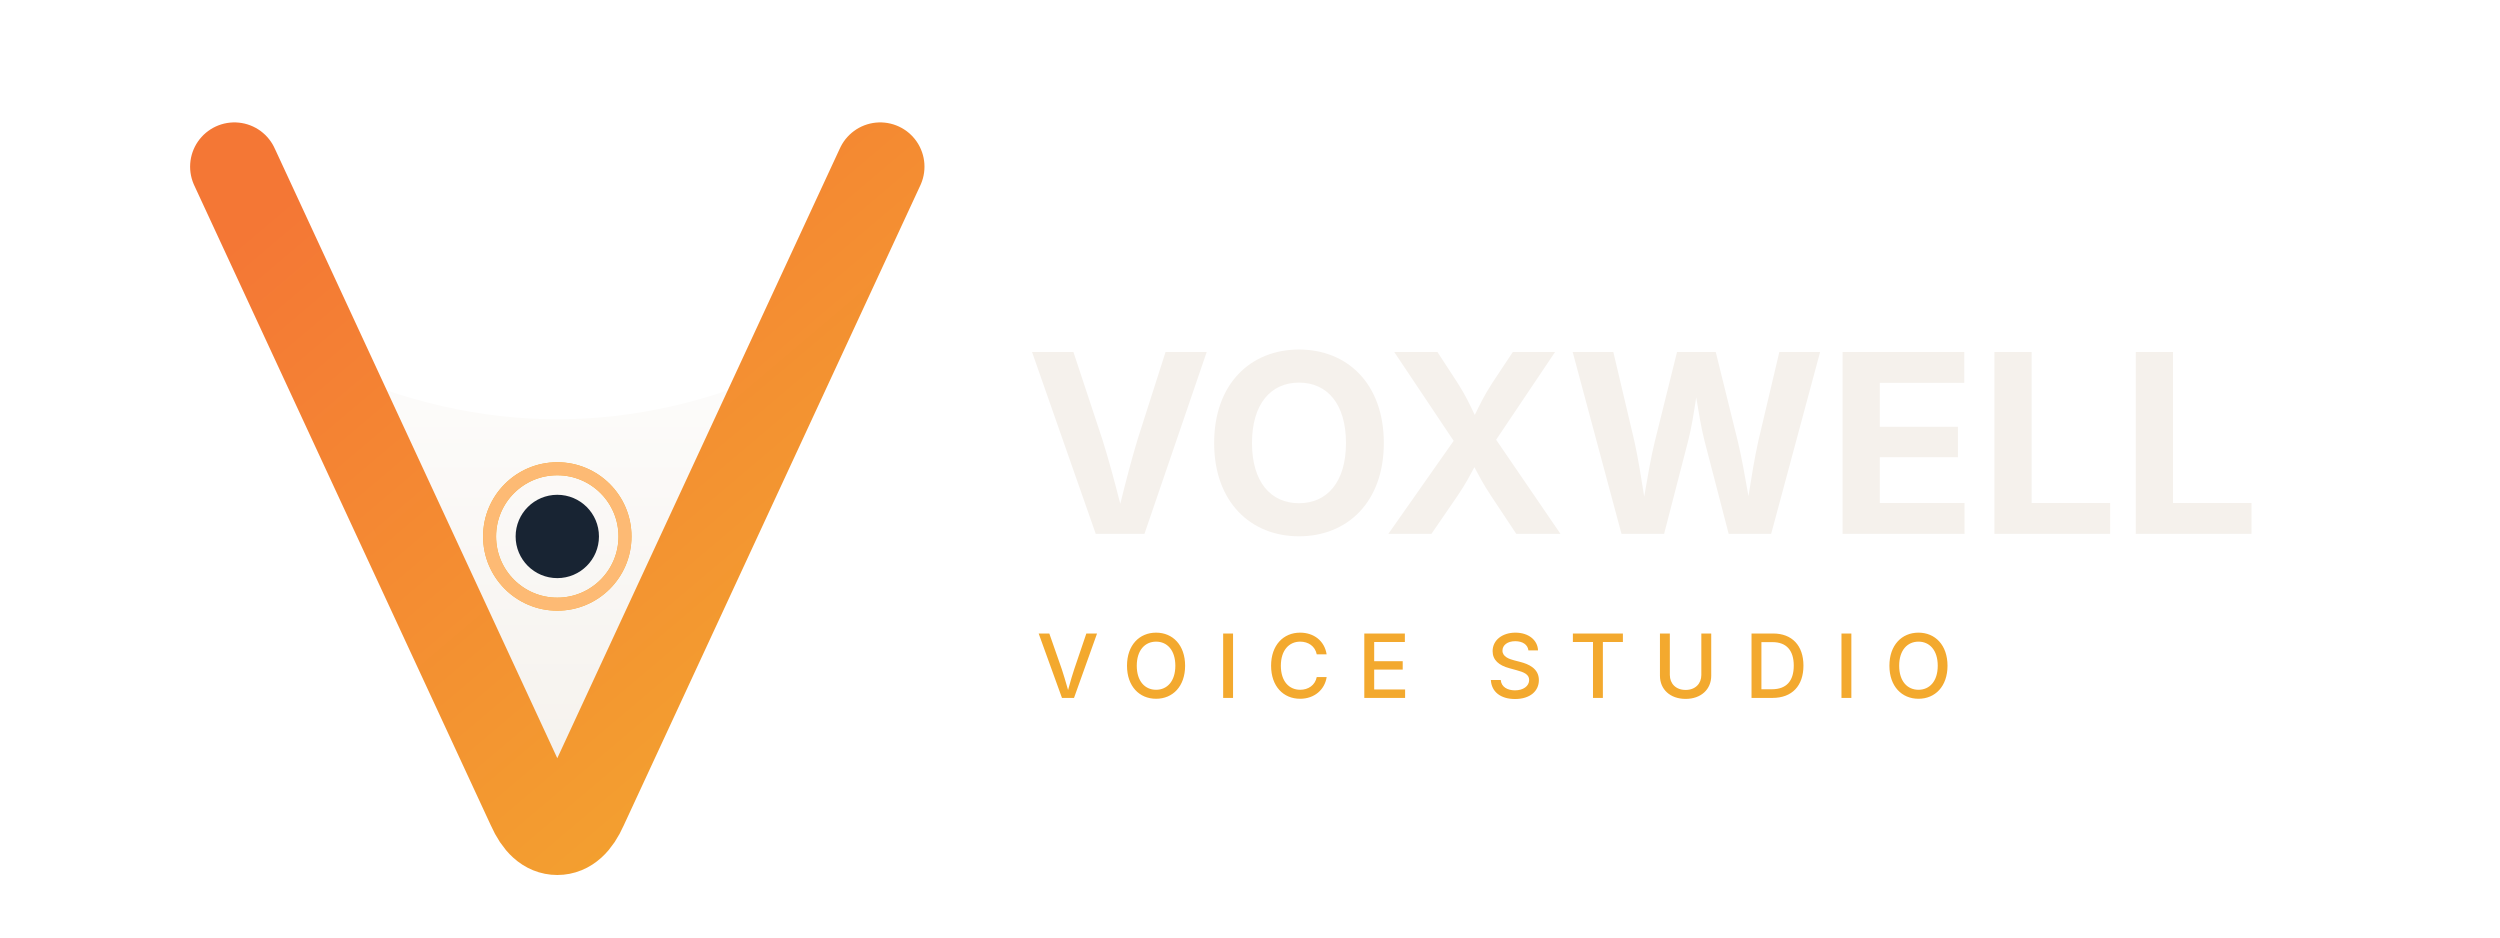
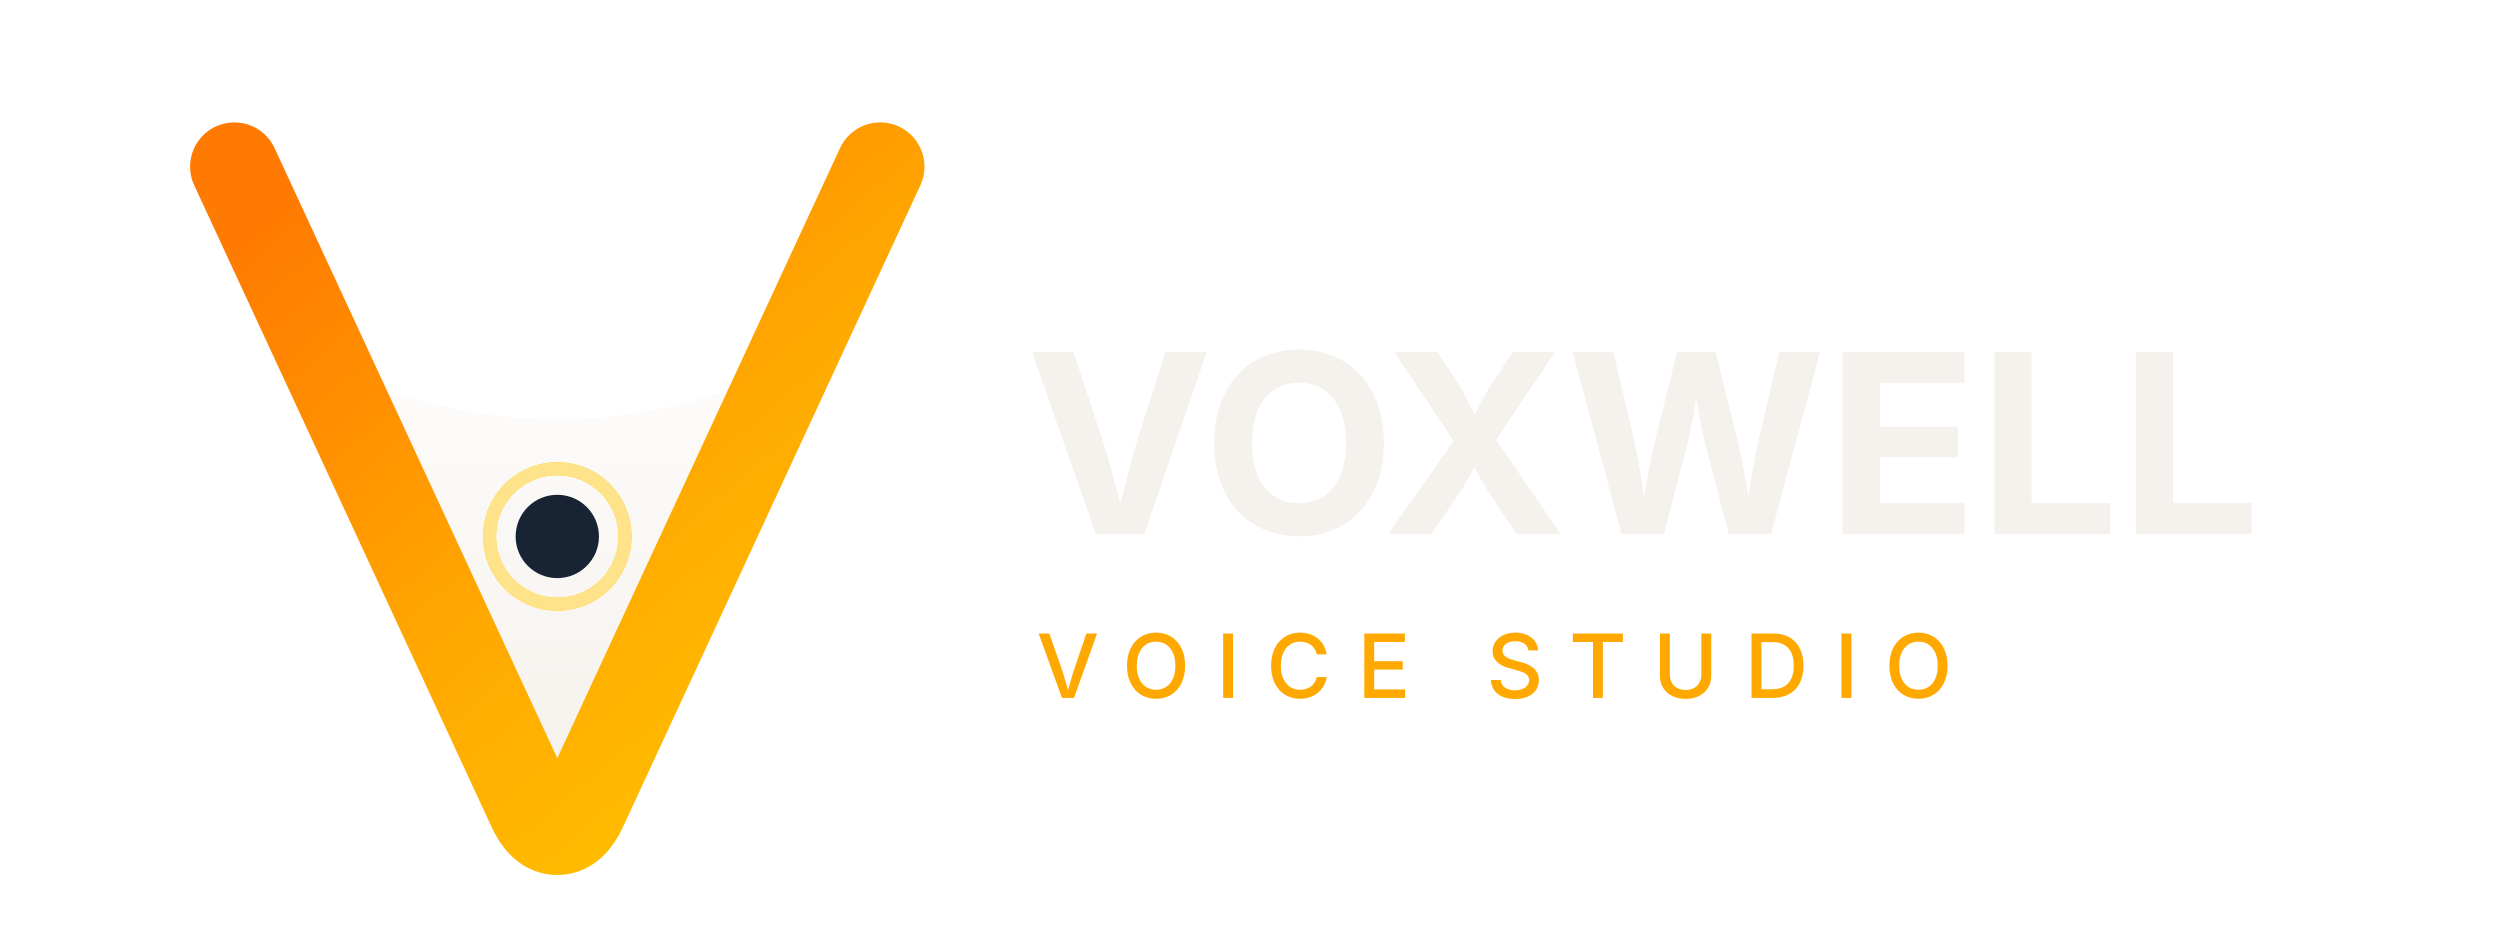
<svg xmlns="http://www.w3.org/2000/svg" viewBox="0 0 960 360" role="img" aria-labelledby="title description">
  <defs>
    <linearGradient id="v-gradient" x1="70" y1="70" x2="290" y2="330" gradientUnits="userSpaceOnUse">
-       <stop stop-color="#F47735" />
-       <stop offset="1" stop-color="#F3A92E" />
+       <stop stop-color="#FF7A00" />
+       <stop offset=".5" stop-color="#FFA800" />
+       <stop offset="1" stop-color="#FFC800" />
    </linearGradient>
    <linearGradient id="well-gradient" x1="186" y1="80" x2="186" y2="292" gradientUnits="userSpaceOnUse">
      <stop stop-color="#FFFFFF" />
      <stop offset="1" stop-color="#F5F1EC" />
    </linearGradient>
    <clipPath id="well-clip">
      <path d="M98 125Q186 165 274 125L186 292Z" />
    </clipPath>
    <style>
      .sound-ring { transform-box: fill-box; transform-origin: center; animation: sound-pulse 2.4s ease-out infinite; }
      .sound-ring.second { animation-delay: 1.2s; }
      .voice-ball { transform-box: fill-box; transform-origin: center bottom; animation: ball-bounce 1.2s infinite; }
      @keyframes ball-bounce { 0%, 100% { transform: translateY(0) scale(1.3, .75); animation-timing-function: ease-out; } 12% { transform: translateY(-8px) scale(.9, 1.12); animation-timing-function: ease-out; } 50% { transform: translateY(-18px) scale(1); animation-timing-function: ease-in; } 88% { transform: translateY(-6px) scale(.92, 1.1); animation-timing-function: ease-in; } }
      @keyframes sound-pulse {
        0% { transform: scale(.5); opacity: .9; }
        75%, 100% { transform: scale(1.4); opacity: 0; }
      }
      @media (prefers-reduced-motion: reduce) {
        .sound-ring { animation: none; opacity: .35; }
        .voice-ball { animation: none; }
      }
    </style>
  </defs>
  <g transform="translate(28 16)">
    <path d="M98 125Q186 165 274 125L186 292Z" fill="url(#well-gradient)" />
    <g clip-path="url(#well-clip)">
-       <circle class="sound-ring" cx="186" cy="190" r="26" fill="none" stroke="#F3A92E" stroke-width="5" />
-       <circle class="sound-ring second" cx="186" cy="190" r="26" fill="none" stroke="#FDBA74" stroke-width="5" />
+       <circle class="sound-ring" cx="186" cy="190" r="26" fill="none" stroke="#FFC800" stroke-width="5" />
+       <circle class="sound-ring second" cx="186" cy="190" r="26" fill="none" stroke="#FFE38A" stroke-width="5" />
    </g>
    <circle class="voice-ball" cx="186" cy="190" r="16" fill="#182433" />
    <path d="M62 48 176 294 Q180 303 186 303 Q192 303 196 294 L310 48" fill="none" stroke="url(#v-gradient)" stroke-width="34" stroke-linecap="round" stroke-linejoin="round" />
  </g>
  <g font-family="Aptos, Inter, Arial, sans-serif">
    <text x="394" y="205" fill="#F5F1EC" font-size="96" font-weight="700" textLength="500" lengthAdjust="spacing">VOXWELL</text>
-     <text x="398" y="268" fill="#F3A92E" font-size="34" font-weight="500" letter-spacing="10">VOICE STUDIO</text>
+     <text x="398" y="268" fill="#FFA800" font-size="34" font-weight="500" letter-spacing="10">VOICE STUDIO</text>
  </g>
</svg>
